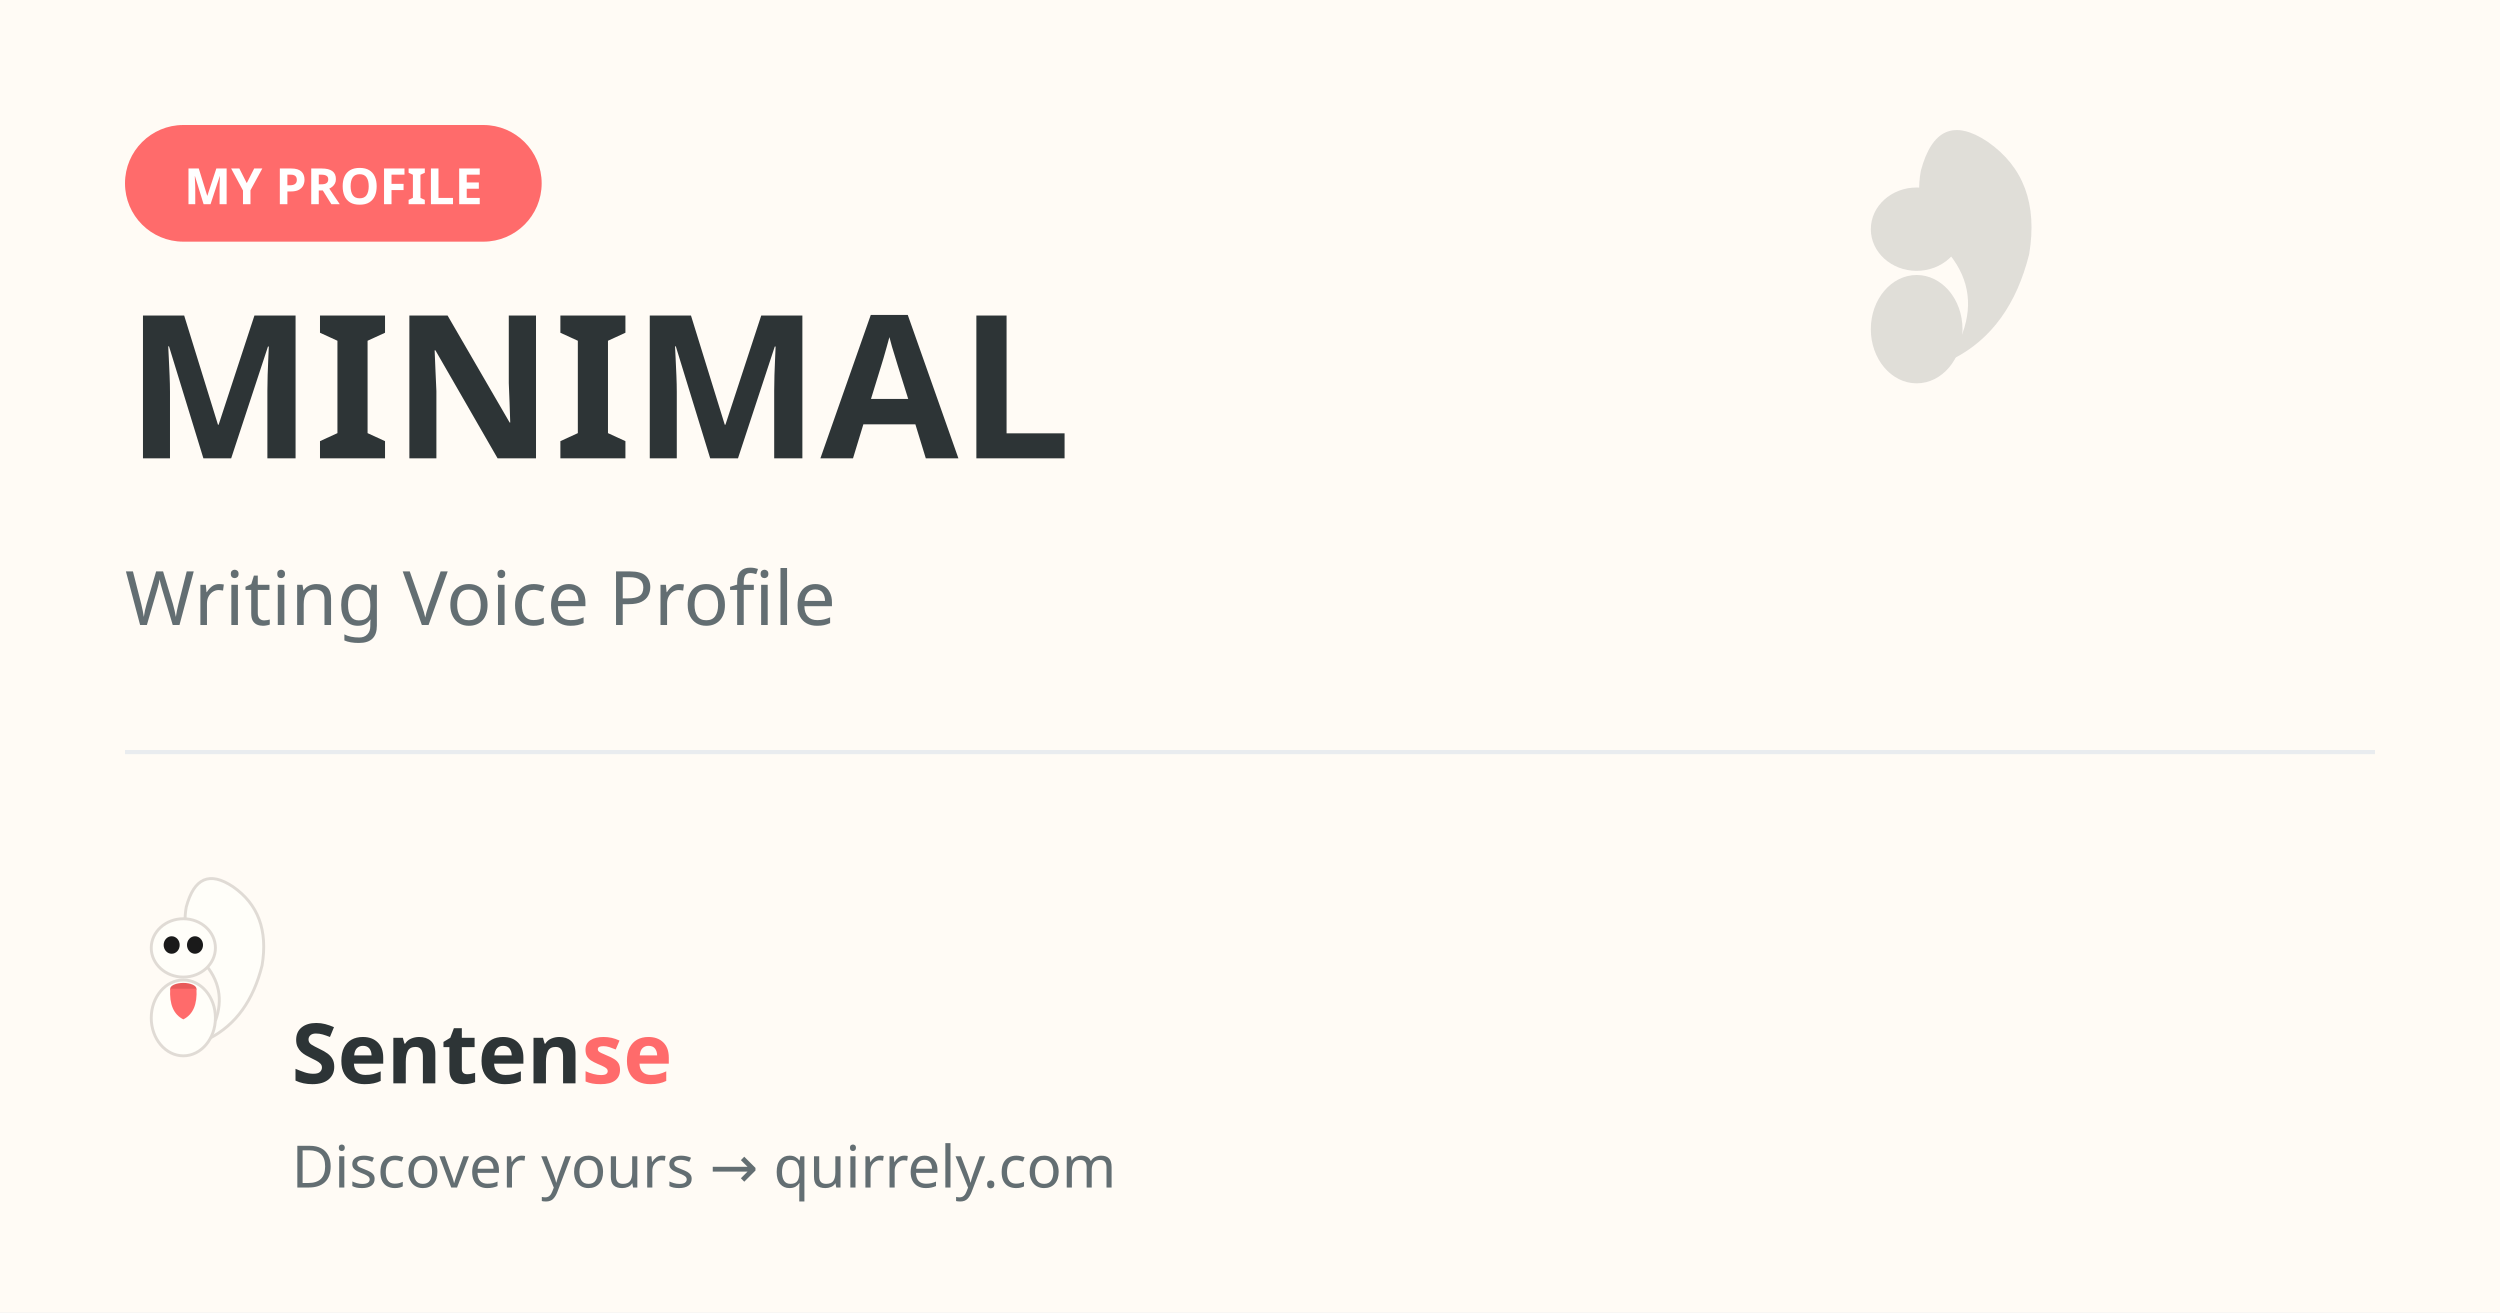
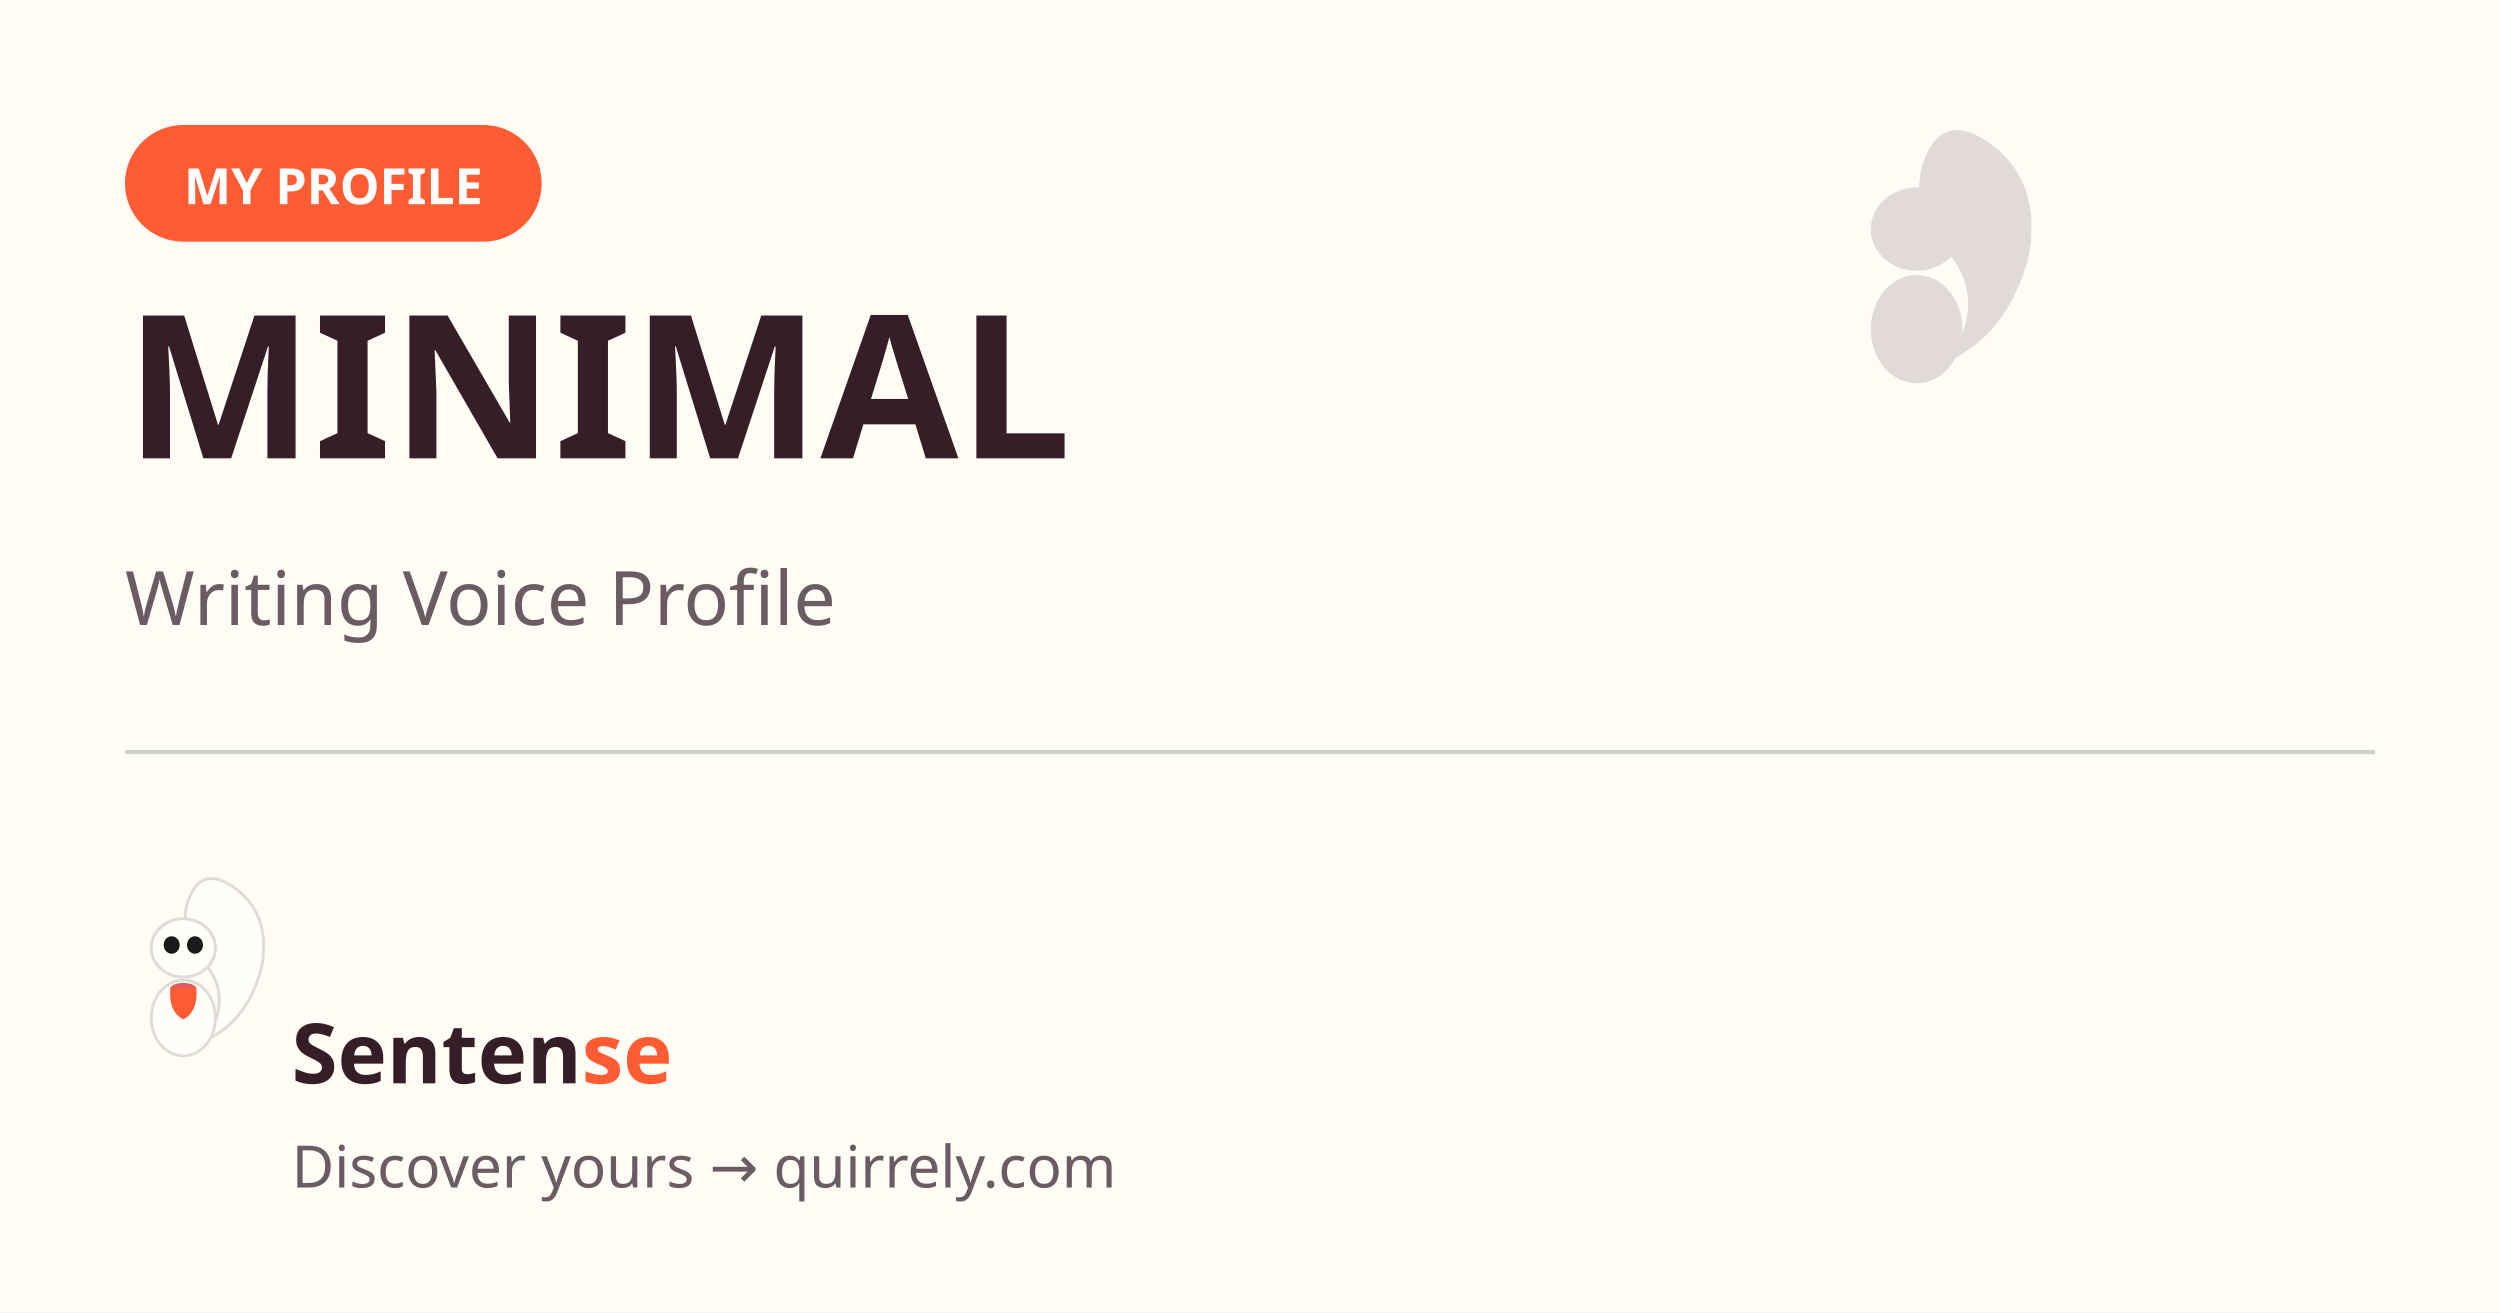
<svg xmlns="http://www.w3.org/2000/svg" viewBox="0 0 600 315" width="600" height="315">
  <rect width="600" height="315" fill="#FFFBF5" />
  <g transform="translate(440, 30) scale(0.5)" opacity="0.15">
-     <path d="M58 112 Q85 98, 94 62 Q100 26, 74 8 Q50 -8, 42 22 Q38 44, 54 60 Q70 78, 62 100" fill="#2D3436" />
-     <ellipse cx="40" cy="98" rx="22" ry="26" fill="#2D3436" />
-     <ellipse cx="40" cy="50" rx="22" ry="20" fill="#2D3436" />
+     <path d="M58 112 Q85 98, 94 62 Q100 26, 74 8 Q50 -8, 42 22 Q38 44, 54 60 Q70 78, 62 100" fill="#351E28" />
+     <ellipse cx="40" cy="98" rx="22" ry="26" fill="#351E28" />
+     <ellipse cx="40" cy="50" rx="22" ry="20" fill="#351E28" />
  </g>
-   <rect x="30" y="30" width="100" height="28" rx="14" fill="#FF6B6B" />
+   <rect x="30" y="30" width="100" height="28" rx="14" fill="#FF5C34" />
  <text x="80" y="49" text-anchor="middle" font-family="'Outfit', sans-serif" font-size="12" font-weight="600" fill="#FFFFFF">MY PROFILE</text>
-   <text x="30" y="110" font-family="'Outfit', sans-serif" font-size="48" font-weight="700" fill="#2D3436">MINIMAL</text>
-   <text x="30" y="150" font-family="'Outfit', sans-serif" font-size="18" fill="#636E72">Writing Voice Profile</text>
-   <rect x="30" y="180" width="540" height="1" fill="#E9ECEF" />
+   <text x="30" y="110" font-family="'Outfit', sans-serif" font-size="48" font-weight="700" fill="#351E28">MINIMAL</text>
+   <text x="30" y="150" font-family="'Outfit', sans-serif" font-size="18" fill="#6B5B62">Writing Voice Profile</text>
+   <rect x="30" y="180" width="540" height="1" fill="#CDD4C5" />
  <g transform="translate(30, 210)">
    <g transform="scale(0.35)">
      <path d="M58 112 Q85 98, 94 62 Q100 26, 74 8 Q50 -8, 42 22 Q38 44, 54 60 Q70 78, 62 100" fill="#FFFEF9" stroke="#E0DBD5" stroke-width="2" />
      <ellipse cx="40" cy="98" rx="22" ry="26" fill="#FFFEF9" stroke="#E0DBD5" stroke-width="2" />
      <ellipse cx="40" cy="78" rx="9" ry="4" fill="#E85A5A" />
-       <path d="M31 78 Q30 94, 40 99 Q50 94, 49 78 Z" fill="#FF6B6B" />
+       <path d="M31 78 Q30 94, 40 99 Q50 94, 49 78 Z" fill="#FF5C34" />
      <ellipse cx="40" cy="50" rx="22" ry="20" fill="#FFFEF9" stroke="#E0DBD5" stroke-width="2" />
      <ellipse cx="32" cy="48" rx="5.5" ry="6" fill="#1a1a1a" />
      <ellipse cx="48" cy="48" rx="5.5" ry="6" fill="#1a1a1a" />
    </g>
  </g>
-   <text x="70" y="260" font-family="'Outfit', sans-serif" font-size="20" font-weight="700" fill="#2D3436">Senten<tspan fill="#FF6B6B">se</tspan>
+   <text x="70" y="260" font-family="'Outfit', sans-serif" font-size="20" font-weight="700" fill="#351E28">Senten<tspan fill="#FF5C34">se</tspan>
  </text>
-   <text x="70" y="285" font-family="'Outfit', sans-serif" font-size="14" fill="#636E72">Discover yours → quirrely.com</text>
+   <text x="70" y="285" font-family="'Outfit', sans-serif" font-size="14" fill="#6B5B62">Discover yours → quirrely.com</text>
</svg>
